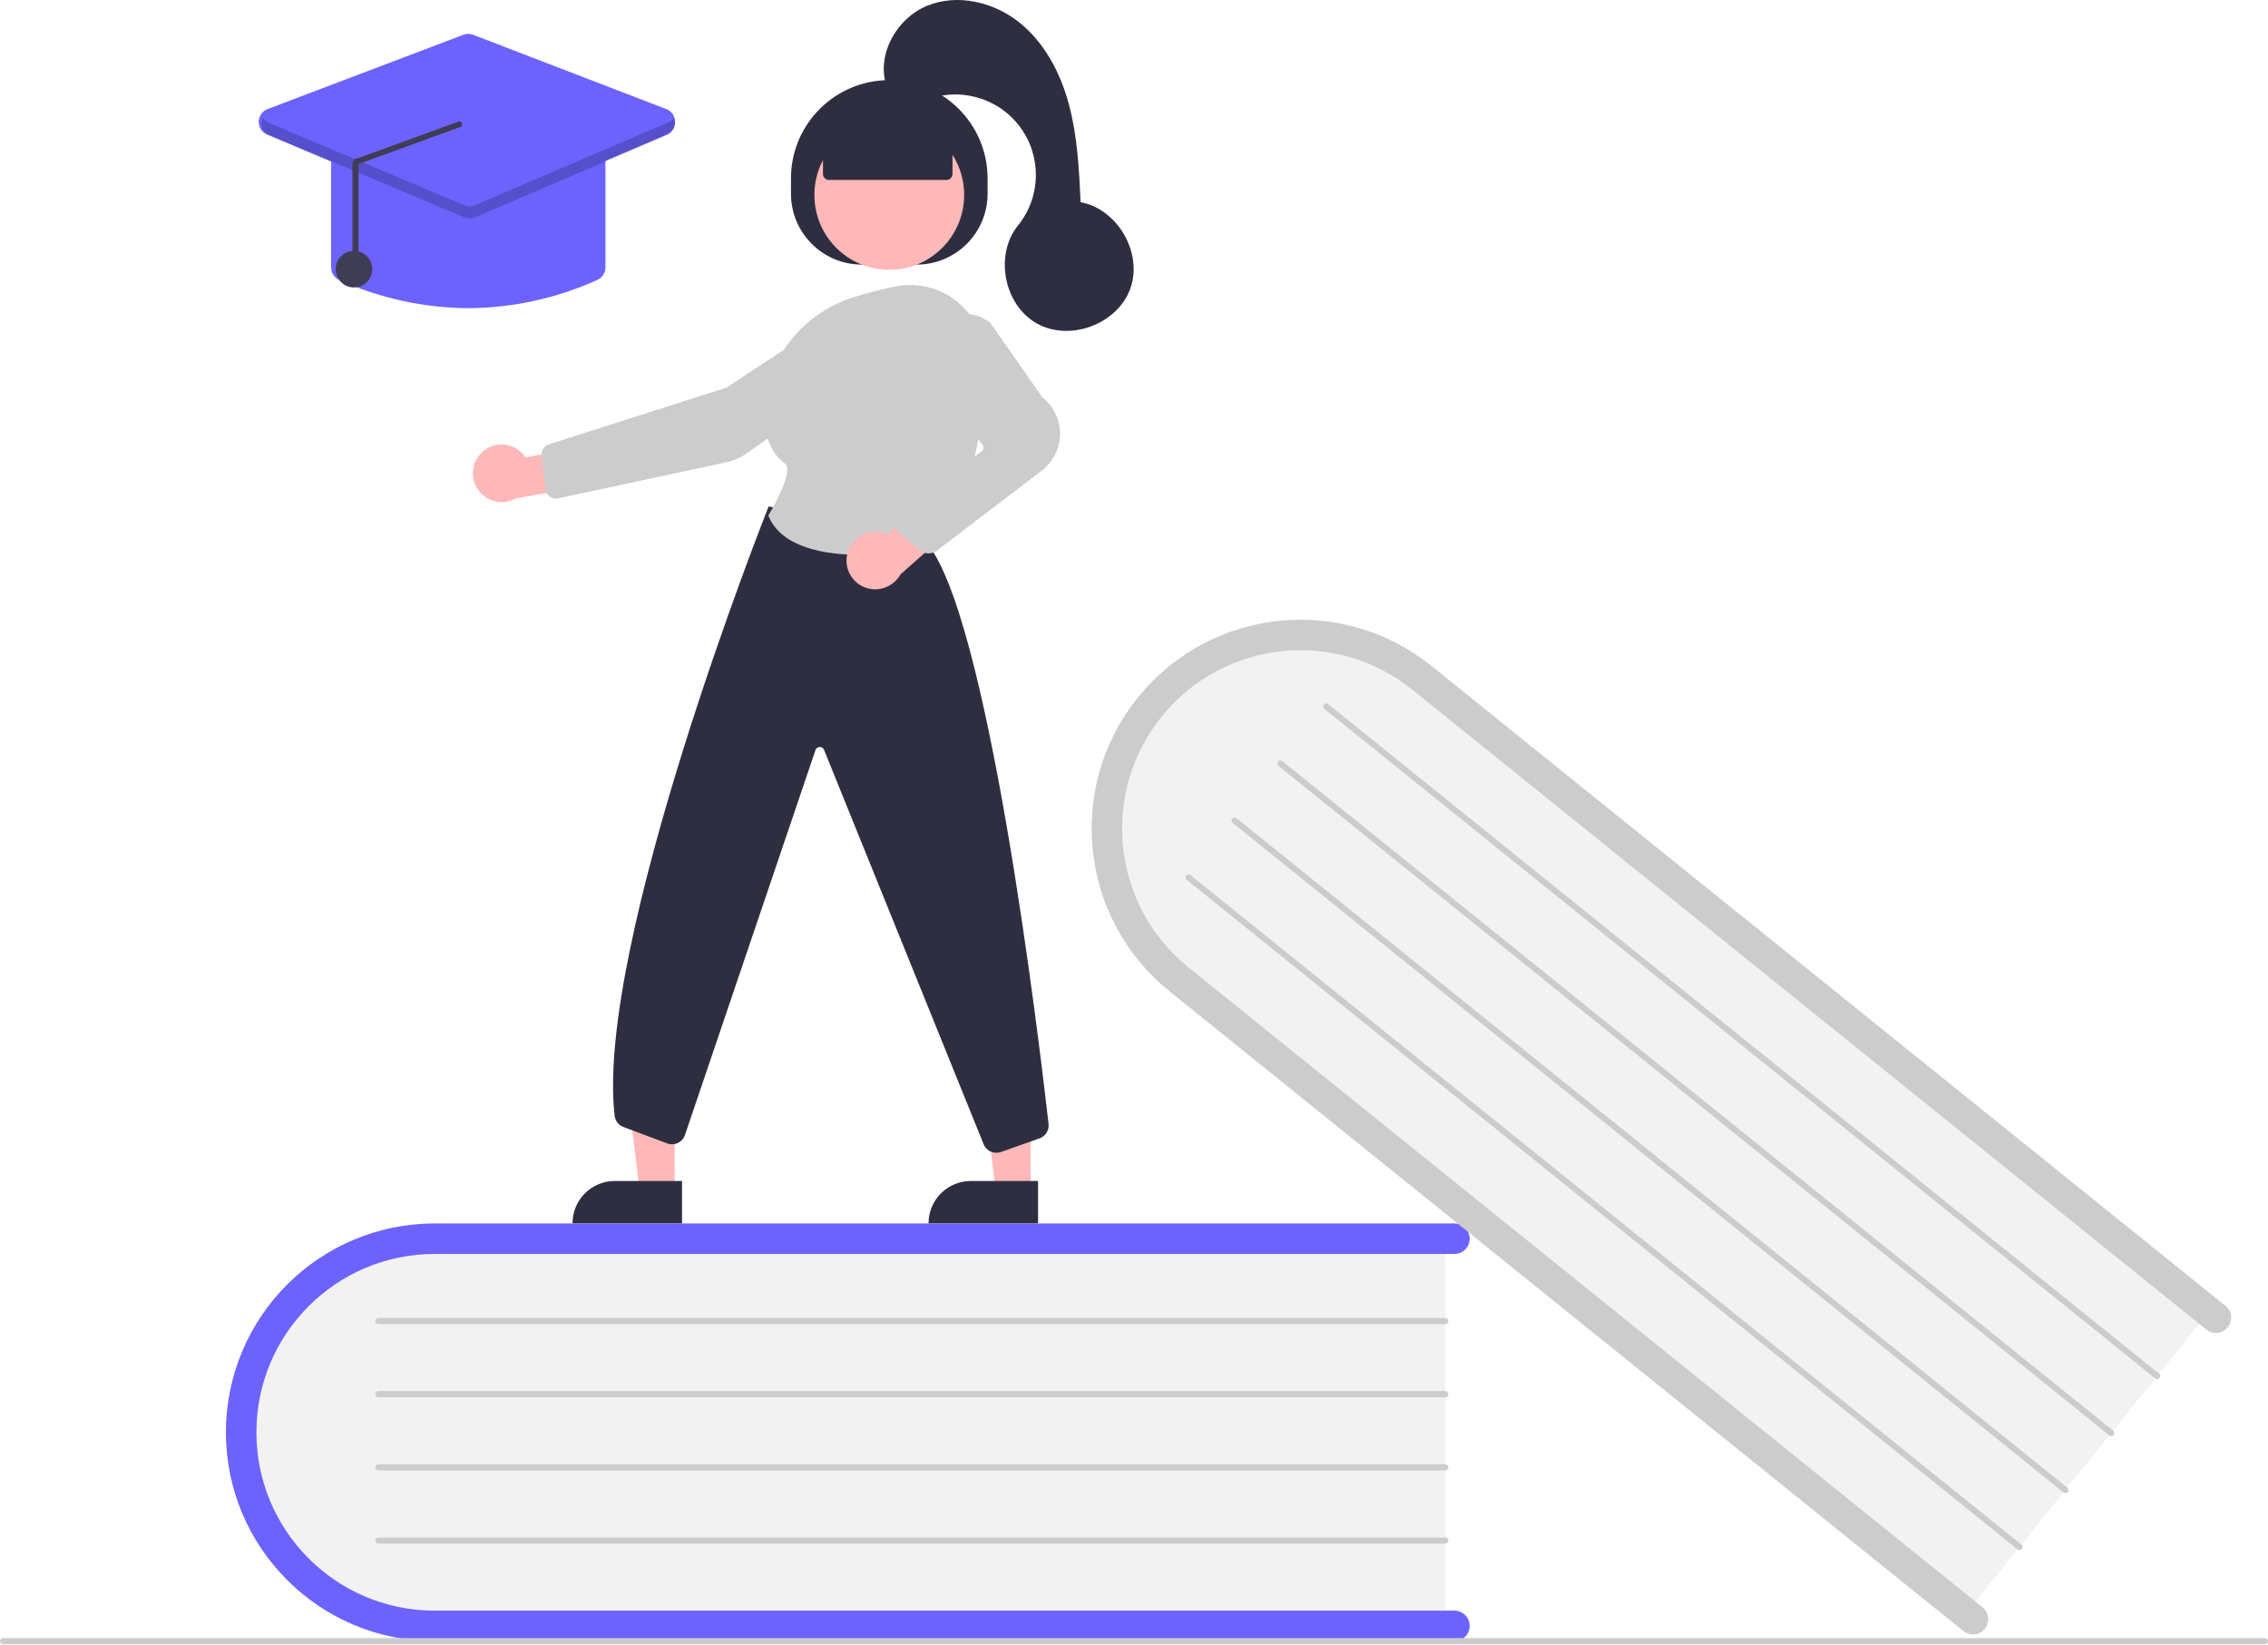
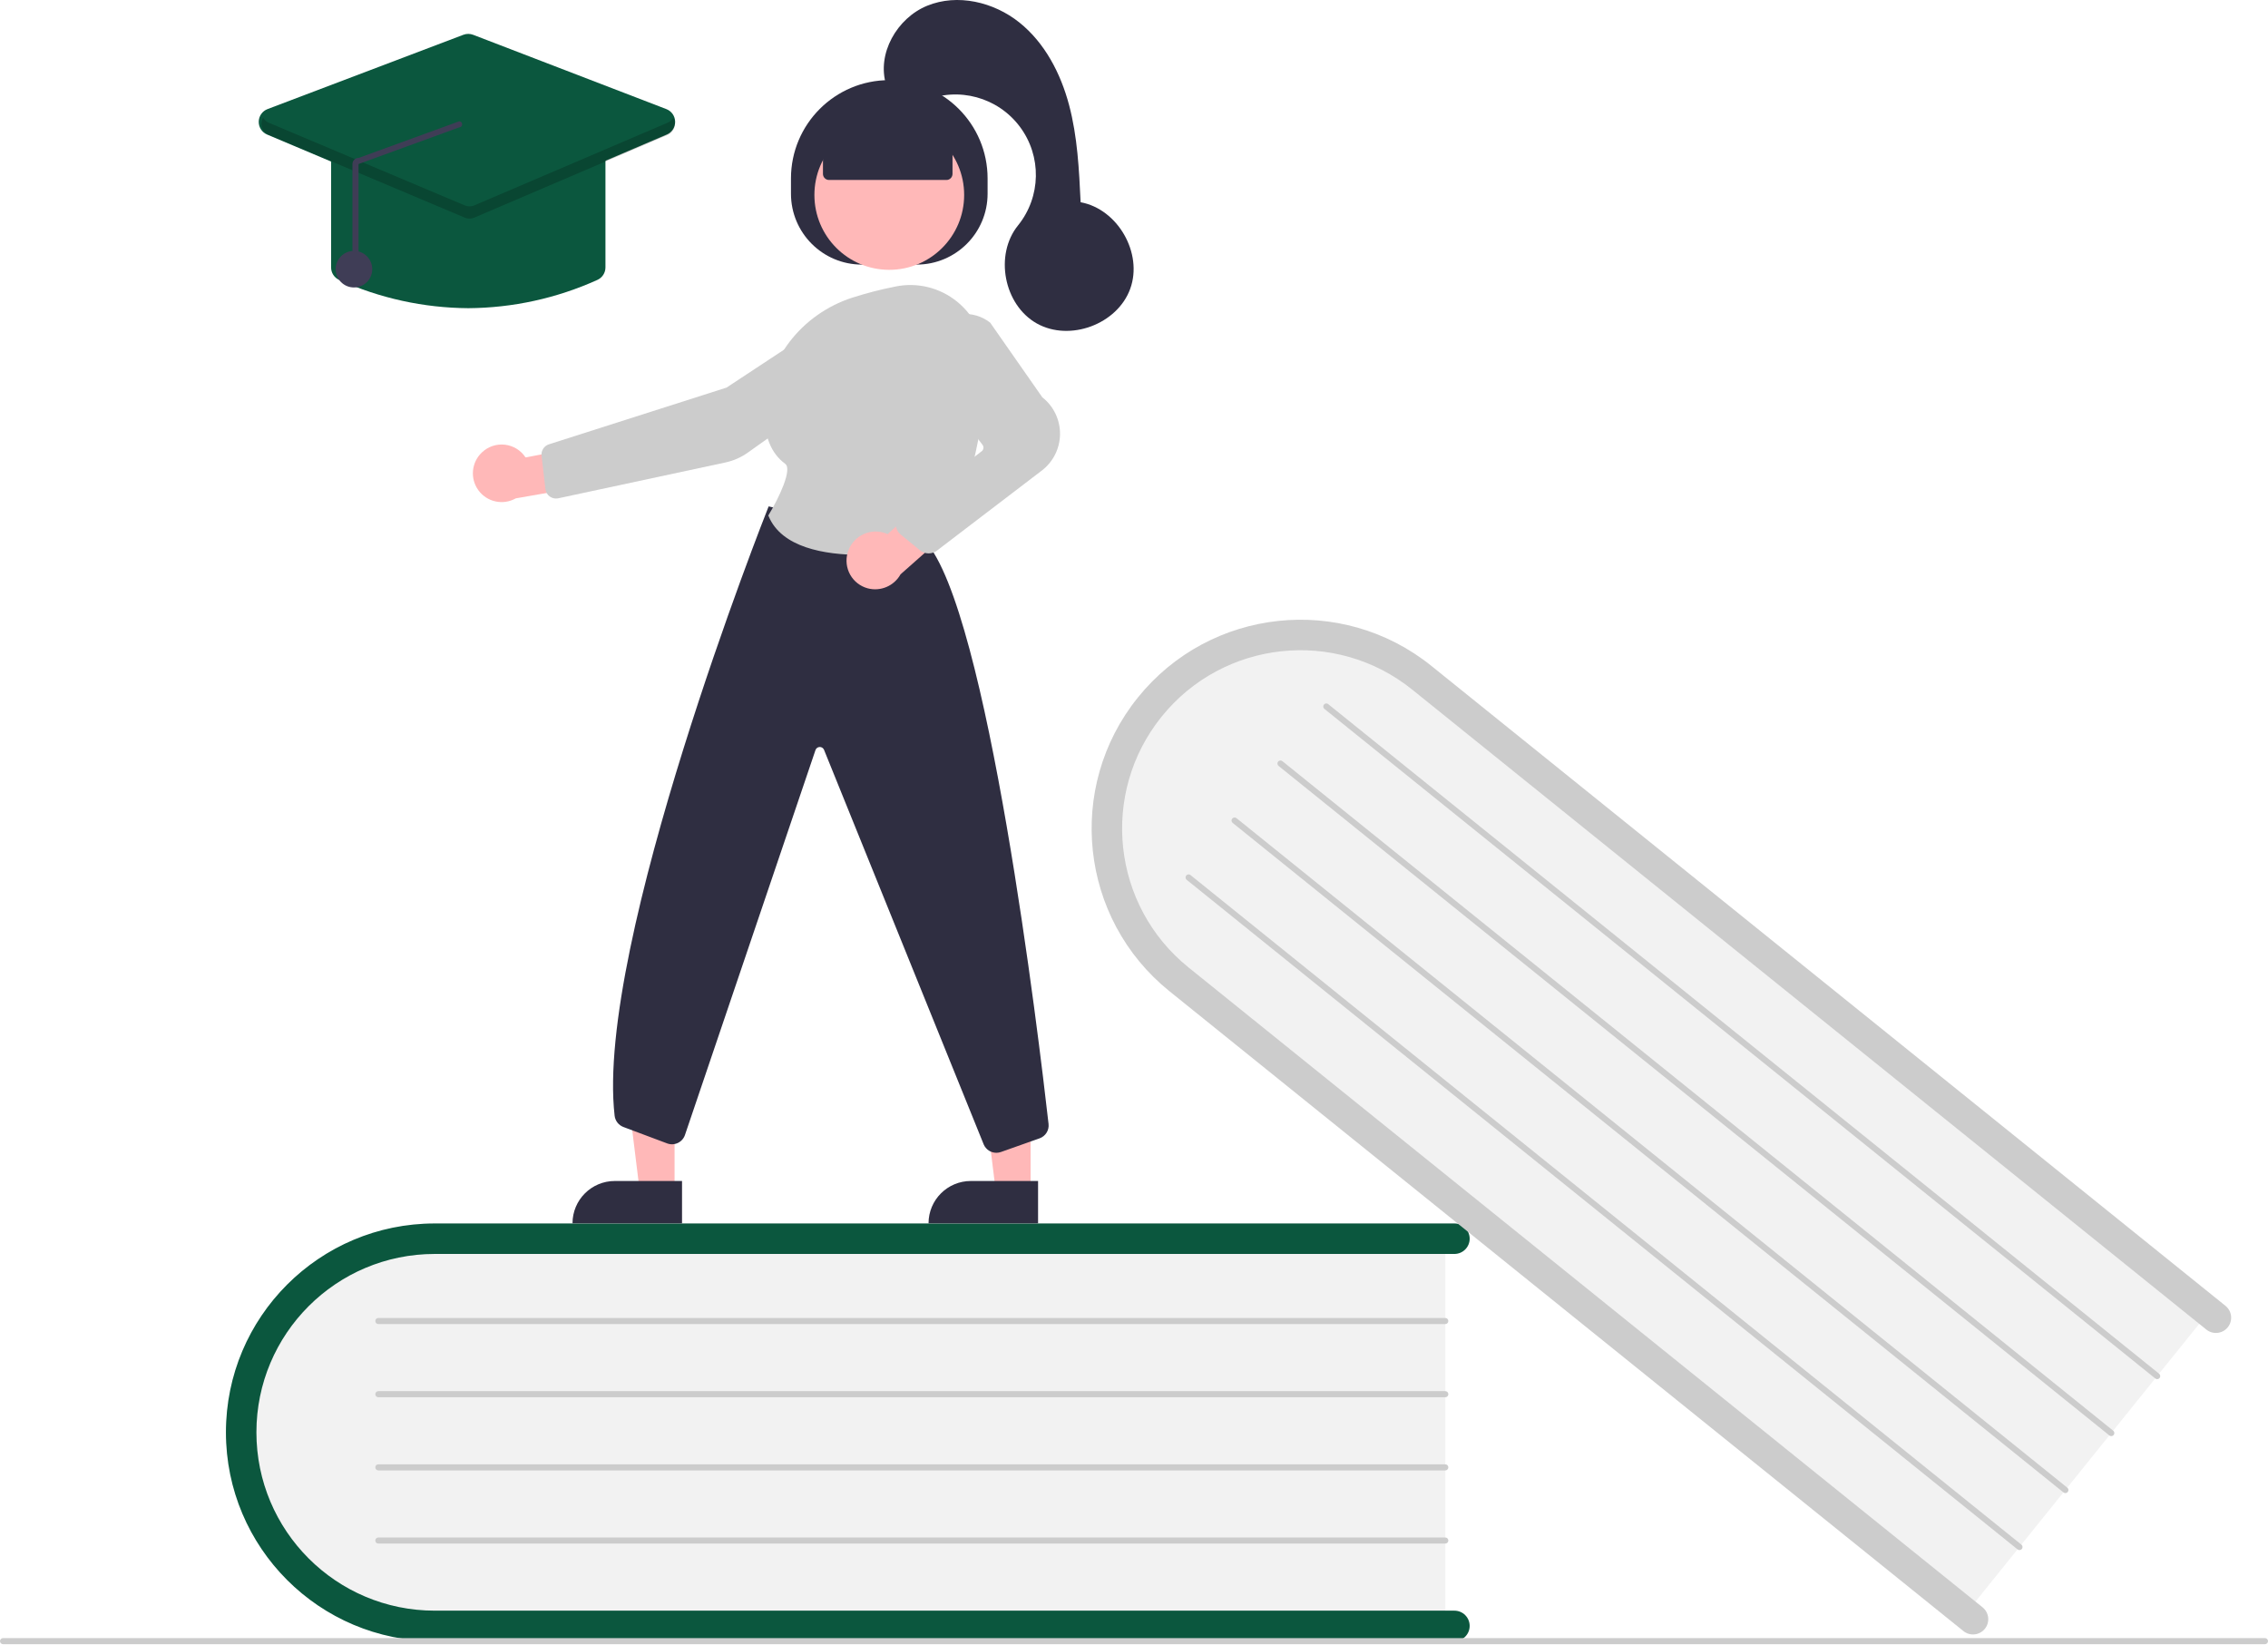
<svg xmlns="http://www.w3.org/2000/svg" id="b7798a4d-5163-44df-883c-b45df1683271" data-name="Layer 1" width="744" height="539.286" viewBox="0 0 744 539.286">
  <path d="M702.114,584.643v130H376.415c-37.109,0-67.301-29.16-67.301-65s30.192-65,67.301-65Z" transform="translate(-228 -180.357)" fill="#f2f2f2" />
-   <path d="M710.114,713.643a5.002,5.002,0,0,1-5,5h-334.5a68.5,68.5,0,1,1,0-137h334.5a5,5,0,0,1,0,10h-334.5a58.5,58.5,0,1,0,0,117h334.5A5.002,5.002,0,0,1,710.114,713.643Z" transform="translate(-228 -180.357)" fill="#6c63ff" />
+   <path d="M710.114,713.643a5.002,5.002,0,0,1-5,5h-334.5a68.5,68.5,0,1,1,0-137h334.5a5,5,0,0,1,0,10h-334.5a58.5,58.5,0,1,0,0,117h334.5A5.002,5.002,0,0,1,710.114,713.643Z" transform="translate(-228 -180.357)" fill="#0b573e" />
  <path d="M702.114,614.643h-350a1,1,0,1,1,0-2h350a1,1,0,0,1,0,2Z" transform="translate(-228 -180.357)" fill="#ccc" />
  <path d="M702.114,638.643h-350a1,1,0,1,1,0-2h350a1,1,0,0,1,0,2Z" transform="translate(-228 -180.357)" fill="#ccc" />
  <path d="M702.114,662.643h-350a1,1,0,1,1,0-2h350a1,1,0,0,1,0,2Z" transform="translate(-228 -180.357)" fill="#ccc" />
  <path d="M702.114,686.643h-350a1,1,0,1,1,0-2h350a1,1,0,0,1,0,2Z" transform="translate(-228 -180.357)" fill="#ccc" />
  <path d="M953.832,609.114,872.267,710.342,618.652,505.992c-28.896-23.283-34.111-64.932-11.624-92.84s64.292-31.671,93.189-8.388Z" transform="translate(-228 -180.357)" fill="#f2f2f2" />
  <path d="M879.124,714.583a5.002,5.002,0,0,1-7.031.756L611.625,505.467a68.5,68.5,0,0,1,85.957-106.679L958.05,608.66a5,5,0,1,1-6.274,7.787L691.307,406.575a58.5,58.5,0,1,0-73.408,91.106L878.367,707.553A5.002,5.002,0,0,1,879.124,714.583Z" transform="translate(-228 -180.357)" fill="#ccc" />
  <path d="M935.009,632.474,662.471,412.877a1,1,0,1,1,1.255-1.557L936.264,630.917a1,1,0,1,1-1.255,1.557Z" transform="translate(-228 -180.357)" fill="#ccc" />
  <path d="M919.951,651.163,647.413,431.565a1,1,0,0,1,1.255-1.557L921.206,649.605a1,1,0,1,1-1.255,1.557Z" transform="translate(-228 -180.357)" fill="#ccc" />
  <path d="M904.893,669.851,632.355,450.254a1,1,0,0,1,1.255-1.557L906.148,668.294a1,1,0,1,1-1.255,1.557Z" transform="translate(-228 -180.357)" fill="#ccc" />
  <path d="M889.835,688.539,617.297,468.942a1,1,0,1,1,1.255-1.557L891.089,686.982a1,1,0,1,1-1.255,1.557Z" transform="translate(-228 -180.357)" fill="#ccc" />
  <path d="M971,719.643H229a1,1,0,0,1,0-2H971a1,1,0,0,1,0,2Z" transform="translate(-228 -180.357)" fill="#ccc" />
  <polygon points="338.081 390.622 326.649 390.621 321.212 346.525 338.085 346.527 338.081 390.622" fill="#ffb8b8" />
  <path d="M318.482,387.355h22.048a0,0,0,0,1,0,0v13.882a0,0,0,0,1,0,0H304.6a0,0,0,0,1,0,0v0A13.882,13.882,0,0,1,318.482,387.355Z" fill="#2f2e41" />
  <polygon points="221.286 390.622 209.854 390.621 204.417 346.525 221.29 346.527 221.286 390.622" fill="#ffb8b8" />
  <path d="M201.688,387.355h22.048a0,0,0,0,1,0,0v13.882a0,0,0,0,1,0,0H187.806a0,0,0,0,1,0,0v0A13.882,13.882,0,0,1,201.688,387.355Z" fill="#2f2e41" />
  <path d="M487.471,243.89v-5a32.25,32.25,0,0,1,32.25-32.25h0a32.25,32.25,0,0,1,32.25,32.25v5a23.25,23.25,0,0,1-23.25,23.25h-18A23.25,23.25,0,0,1,487.471,243.89Z" transform="translate(-228 -180.357)" fill="#2f2e41" />
  <circle cx="291.721" cy="63.942" r="24.561" fill="#ffb8b8" />
  <path d="M634.488,376.475" transform="translate(-228 -180.357)" fill="#ffb8b8" />
  <path d="M386.125,328.713A9.377,9.377,0,0,1,400.405,330.39l21.055-3.983,5.541,12.205-29.812,5.207a9.428,9.428,0,0,1-11.064-15.106Z" transform="translate(-228 -180.357)" fill="#ffb8b8" />
  <path d="M500.573,284.328l.275.417L466.322,307.49l-58.258,18.603a3.508,3.508,0,0,0-2.412,3.738l1.271,10.947a3.501,3.501,0,0,0,4.21,3.018l54.83-11.753a19.806,19.806,0,0,0,7.371-3.245L512.122,301.201a10.02,10.02,0,0,0,4.158-8.947,9.975,9.975,0,0,0-15.433-7.508Z" transform="translate(-228 -180.357)" fill="#ccc" />
  <path d="M554.853,558.466a4.518,4.518,0,0,1-4.138-2.701l-52.41-129.501a1.5,1.5,0,0,0-2.809.158L452.739,552.495a4.501,4.501,0,0,1-5.882,2.891l-14.338-5.377a4.489,4.489,0,0,1-2.897-3.705c-6.45-56.192,49.8-198.03,50.369-199.456l.157-.395,51.277,11.343.107.116c20.458,22.318,37.273,163.082,40.437,191.074a4.479,4.479,0,0,1-2.971,4.747l-12.656,4.476A4.457,4.457,0,0,1,554.853,558.466Z" transform="translate(-228 -180.357)" fill="#2f2e41" />
  <path d="M510.673,362.363c-12.424,0-26.274-2.477-30.538-12.701l-.098-.235.133-.218c3.365-5.521,7.813-14.94,5.422-16.709-4.709-3.482-6.994-9.21-6.792-17.025.44-16.966,12-32.029,28.766-37.482h0A127.642,127.642,0,0,1,521.829,274.321a24.281,24.281,0,0,1,20.133,4.972,24.526,24.526,0,0,1,9.096,18.871c.176,18.131-2.615,43.383-16.912,60.72a4.448,4.448,0,0,1-2.633,1.531A122.223,122.223,0,0,1,510.673,362.363Z" transform="translate(-228 -180.357)" fill="#ccc" />
  <path d="M506.051,361.684a9.556,9.556,0,0,1,11.678-6.664,9.407,9.407,0,0,1,1.448.536l15.987-14.549,11.118,7.49-22.862,20.231a9.539,9.539,0,0,1-10.813,4.587A9.394,9.394,0,0,1,506.051,361.684Z" transform="translate(-228 -180.357)" fill="#ffb8b8" />
  <path d="M532.632,361.869a4.488,4.488,0,0,1-2.845-1.015l-6.304-5.152a4.5,4.5,0,0,1,.109-7.055l26.442-20.28a1.503,1.503,0,0,0,.283-2.095L533.996,304.696a13.285,13.285,0,0,1,.887-17.114h0a13.248,13.248,0,0,1,17.888-1.431l.103.109,17.042,24.402a15.193,15.193,0,0,1-.36,24.186l-34.246,26.139A4.507,4.507,0,0,1,532.632,361.869Z" transform="translate(-228 -180.357)" fill="#ccc" />
  <path d="M497.965,237.39V225.204l21.756-9.5,20.744,9.5v12.186a2,2,0,0,1-2,2h-38.5A2,2,0,0,1,497.965,237.39Z" transform="translate(-228 -180.357)" fill="#2f2e41" />
  <path d="M518.722,208.257c-3.199-10.239,3.519-21.972,13.451-26.025s21.813-1.22,30.194,5.476,13.58,16.724,16.335,27.091,3.278,21.177,3.787,31.891c12.202,2.241,20.503,16.714,16.276,28.378s-19.873,17.459-30.678,11.362-13.935-22.485-6.136-32.134a26.374,26.374,0,0,0-30.688-40.91C525.248,215.902,517.702,209.368,518.722,208.257Z" transform="translate(-228 -180.357)" fill="#2f2e41" />
-   <path d="M381.614,281.44a104.449,104.449,0,0,1-42.348-9.275,4.473,4.473,0,0,1-2.652-4.104V231.643a4.505,4.505,0,0,1,4.5-4.5h81a4.505,4.505,0,0,1,4.5,4.5v36.418a4.473,4.473,0,0,1-2.652,4.104h0A104.449,104.449,0,0,1,381.614,281.44Z" transform="translate(-228 -180.357)" fill="#6c63ff" />
-   <path d="M381.603,251.937a4.505,4.505,0,0,1-1.749-.352l-64.232-27.1a4.5,4.5,0,0,1,.153-8.353L380.008,191.765a4.484,4.484,0,0,1,3.211.007l63.372,24.368a4.5,4.5,0,0,1,.154,8.338L383.373,251.577A4.507,4.507,0,0,1,381.603,251.937Z" transform="translate(-228 -180.357)" fill="#6c63ff" />
+   <path d="M381.614,281.44a104.449,104.449,0,0,1-42.348-9.275,4.473,4.473,0,0,1-2.652-4.104V231.643a4.505,4.505,0,0,1,4.5-4.5h81a4.505,4.505,0,0,1,4.5,4.5v36.418a4.473,4.473,0,0,1-2.652,4.104h0A104.449,104.449,0,0,1,381.614,281.44Z" transform="translate(-228 -180.357)" fill="#0b573e" />
+   <path d="M381.603,251.937a4.505,4.505,0,0,1-1.749-.352l-64.232-27.1a4.5,4.5,0,0,1,.153-8.353L380.008,191.765a4.484,4.484,0,0,1,3.211.007l63.372,24.368a4.5,4.5,0,0,1,.154,8.338L383.373,251.577A4.507,4.507,0,0,1,381.603,251.937Z" transform="translate(-228 -180.357)" fill="#0b573e" />
  <circle cx="116.114" cy="88.286" r="6" fill="#3f3d56" />
  <path d="M446.965,220.631,383.592,247.73a4,4,0,0,1-3.127.008l-64.232-27.099a3.925,3.925,0,0,1-1.913-1.681,3.997,3.997,0,0,0,1.913,5.681l64.232,27.099a4,4,0,0,0,3.127-.008l63.373-27.099a3.997,3.997,0,0,0,1.895-5.673A3.927,3.927,0,0,1,446.965,220.631Z" transform="translate(-228 -180.357)" opacity="0.2" />
  <path d="M344.618,268.62a1,1,0,0,0,1-1V234.158l32.981-12.015a1,1,0,0,0,.03-2l-32.981,12.015a1.962,1.962,0,0,0-1.433.575,1.986,1.986,0,0,0-.596,1.425v33.461A1,1,0,0,0,344.618,268.62Z" transform="translate(-228 -180.357)" fill="#3f3d56" />
</svg>
